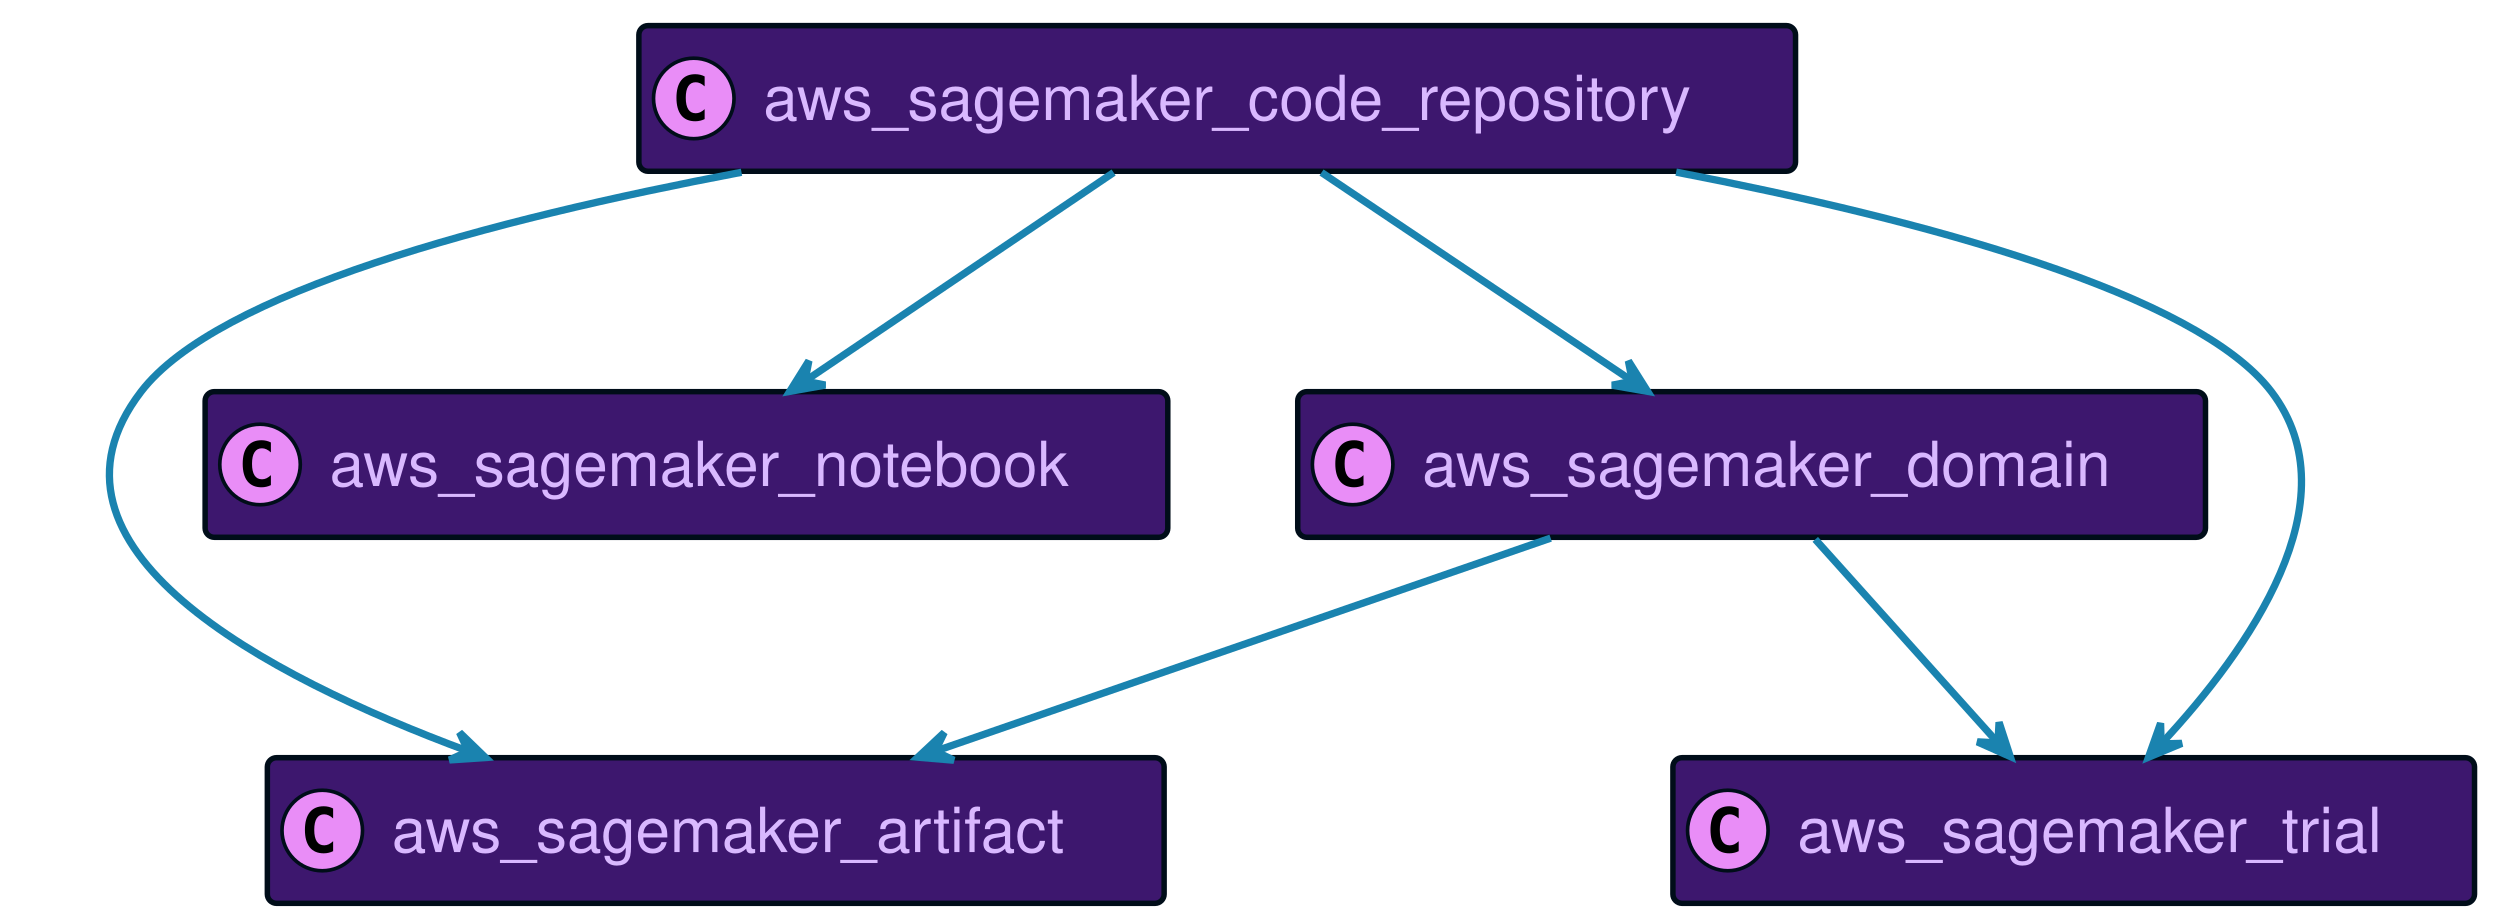
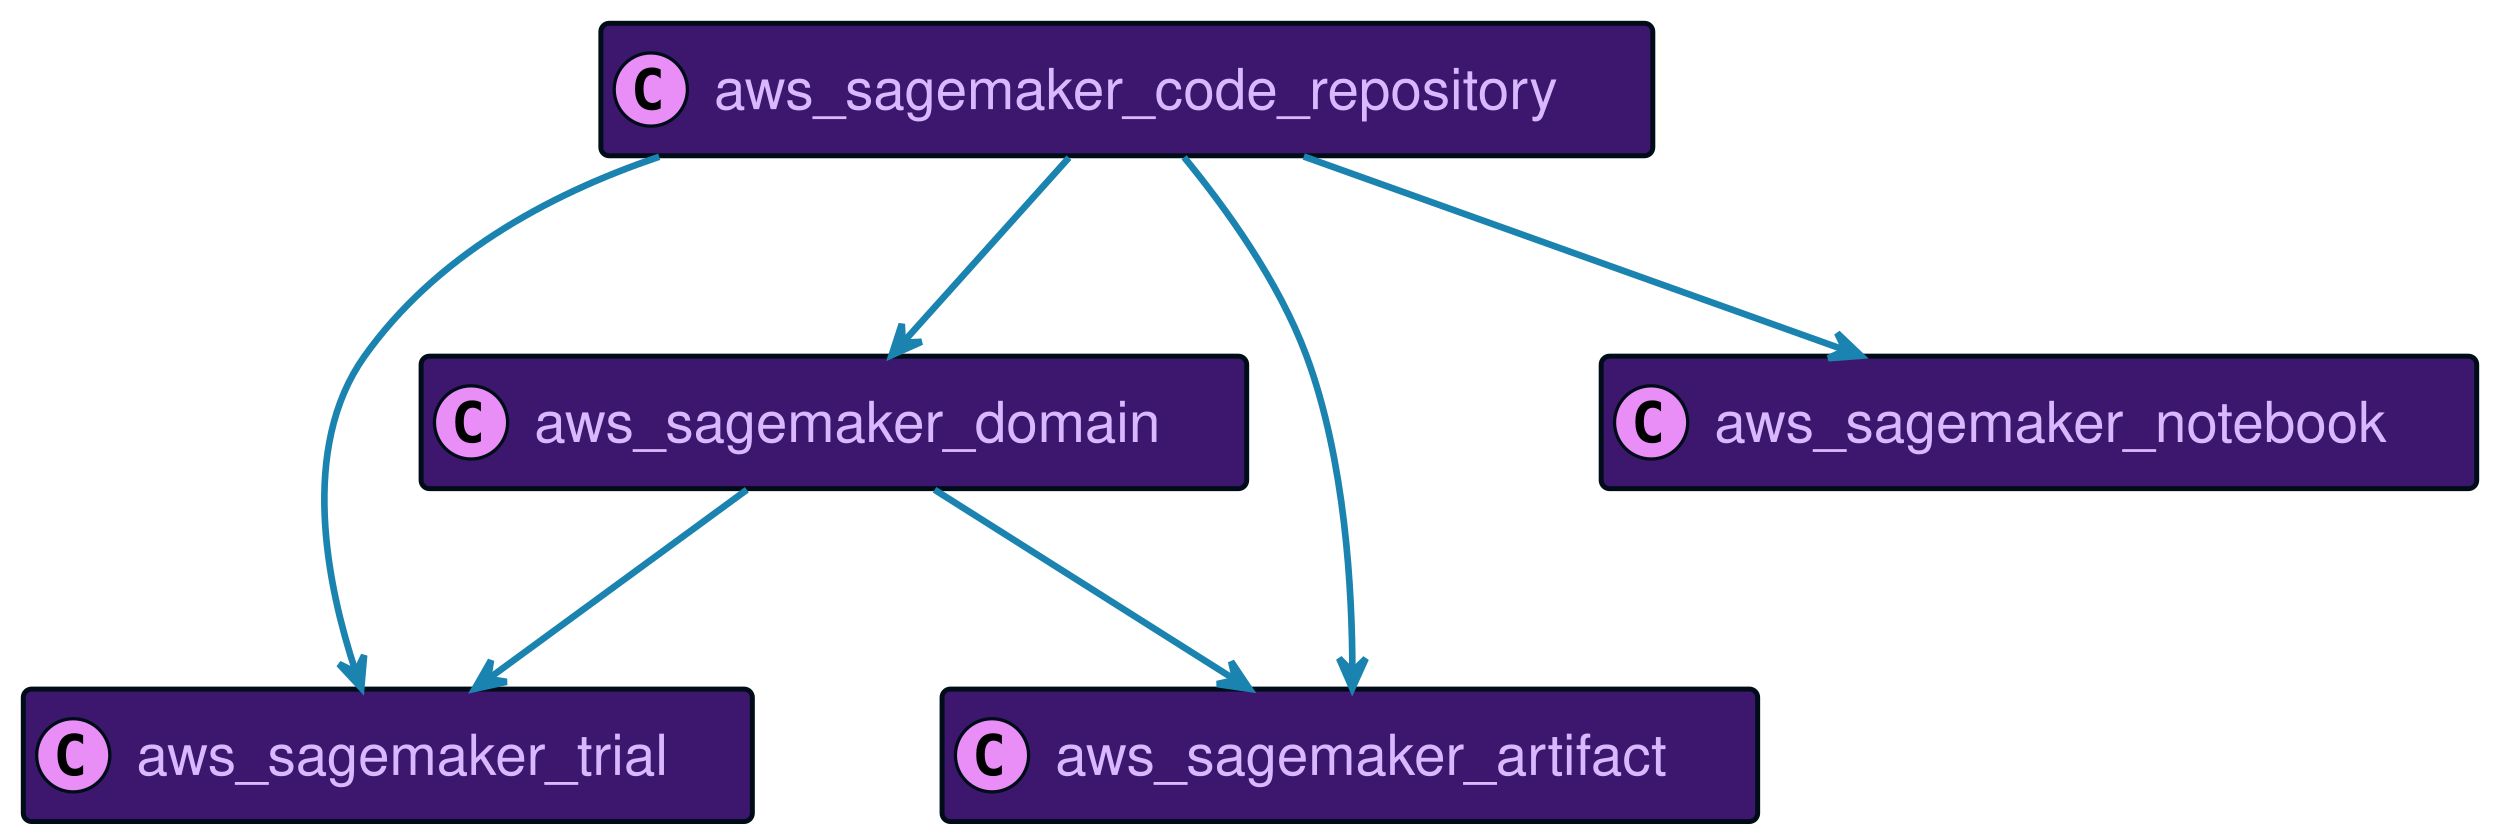
- <svg xmlns="http://www.w3.org/2000/svg" xmlns:xlink="http://www.w3.org/1999/xlink" width="683" height="252" preserveAspectRatio="none" style="width:683px;height:252px;background:#00000000">
-   <a xlink:actuate="onRequest" xlink:href="#a" xlink:show="new" xlink:title="#aws_sagemaker_artifact" xlink:type="simple" target="_top">
-     <rect id="a" width="245" height="39.789" x="73.04" y="207" fill="#3D176E" rx="2.5" ry="2.5" style="stroke:#000d19;stroke-width:1.5" />
-     <circle cx="88.04" cy="226.894" r="11" fill="#E98DF7" style="stroke:#000d19;stroke-width:1" />
-     <path d="M91.009 232.535q-.578.297-1.219.438-.64.156-1.344.156-2.5 0-3.828-1.64-1.312-1.657-1.312-4.782t1.312-4.781q1.328-1.656 3.828-1.656.703 0 1.344.156.656.156 1.219.453v2.719q-.625-.579-1.219-.844-.594-.281-1.219-.281-1.343 0-2.031 1.078-.688 1.062-.688 3.156 0 2.094.688 3.172.688 1.062 2.031 1.062.625 0 1.219-.265.594-.281 1.219-.86v2.72Z" />
-     <text x="107.04" y="232.78" fill="#D9B8FF" font-family="Helvetica" font-size="17" textLength="203">aws_sagemaker_artifact</text>
+ <svg xmlns="http://www.w3.org/2000/svg" xmlns:xlink="http://www.w3.org/1999/xlink" width="751" height="252" preserveAspectRatio="none" style="width:751px;height:252px;background:#00000000">
+   <a xlink:actuate="onRequest" xlink:href="#a" xlink:show="new" xlink:title="#aws_sagemaker_domain" xlink:type="simple" target="_top">
+     <rect id="a" width="248" height="39.789" x="126.5" y="107" fill="#3D176E" rx="2.5" ry="2.5" style="stroke:#000d19;stroke-width:1.5" />
+     <circle cx="141.5" cy="126.894" r="11" fill="#E98DF7" style="stroke:#000d19;stroke-width:1" />
+     <path d="M144.469 132.535q-.578.297-1.219.438-.64.156-1.344.156-2.5 0-3.828-1.64-1.312-1.657-1.312-4.782t1.312-4.781q1.328-1.657 3.828-1.657.703 0 1.344.157.656.156 1.219.453v2.719q-.625-.579-1.219-.844-.594-.281-1.219-.281-1.344 0-2.031 1.078-.688 1.062-.688 3.156 0 2.094.688 3.172.688 1.062 2.031 1.062.625 0 1.219-.265.594-.281 1.219-.86v2.72Z" />
+     <text x="160.5" y="132.78" fill="#D9B8FF" font-family="Helvetica" font-size="17" textLength="206">aws_sagemaker_domain</text>
  </a>
-   <a xlink:actuate="onRequest" xlink:href="#b" xlink:show="new" xlink:title="#aws_sagemaker_notebook" xlink:type="simple" target="_top">
-     <rect id="b" width="263" height="39.789" x="56.04" y="107" fill="#3D176E" rx="2.5" ry="2.5" style="stroke:#000d19;stroke-width:1.5" />
-     <circle cx="71.04" cy="126.894" r="11" fill="#E98DF7" style="stroke:#000d19;stroke-width:1" />
-     <path d="M74.009 132.535q-.578.297-1.219.438-.64.156-1.344.156-2.5 0-3.828-1.64-1.312-1.657-1.312-4.782t1.312-4.781q1.328-1.657 3.828-1.657.703 0 1.344.157.656.156 1.219.453v2.719q-.625-.579-1.219-.844-.594-.281-1.219-.281-1.343 0-2.031 1.078-.688 1.062-.688 3.156 0 2.094.688 3.172.688 1.062 2.031 1.062.625 0 1.219-.265.594-.281 1.219-.86v2.72Z" />
-     <text x="90.04" y="132.78" fill="#D9B8FF" font-family="Helvetica" font-size="17" textLength="221">aws_sagemaker_notebook</text>
+   <a xlink:actuate="onRequest" xlink:href="#b" xlink:show="new" xlink:title="#aws_sagemaker_trial" xlink:type="simple" target="_top">
+     <rect id="b" width="219" height="39.789" x="7" y="207" fill="#3D176E" rx="2.5" ry="2.5" style="stroke:#000d19;stroke-width:1.5" />
+     <circle cx="22" cy="226.894" r="11" fill="#E98DF7" style="stroke:#000d19;stroke-width:1" />
+     <path d="M24.969 232.535q-.578.297-1.219.438-.64.156-1.344.156-2.5 0-3.828-1.64-1.312-1.657-1.312-4.782t1.312-4.781q1.328-1.656 3.828-1.656.703 0 1.344.156.656.156 1.219.453v2.719q-.625-.579-1.219-.844-.594-.281-1.219-.281-1.343 0-2.031 1.078-.688 1.062-.688 3.156 0 2.094.688 3.172.688 1.062 2.031 1.062.625 0 1.219-.265.594-.281 1.219-.86v2.72Z" />
+     <text x="41" y="232.78" fill="#D9B8FF" font-family="Helvetica" font-size="17" textLength="177">aws_sagemaker_trial</text>
  </a>
-   <a xlink:actuate="onRequest" xlink:href="#c" xlink:show="new" xlink:title="#aws_sagemaker_domain" xlink:type="simple" target="_top">
-     <rect id="c" width="248" height="39.789" x="354.54" y="107" fill="#3D176E" rx="2.5" ry="2.5" style="stroke:#000d19;stroke-width:1.5" />
-     <circle cx="369.54" cy="126.894" r="11" fill="#E98DF7" style="stroke:#000d19;stroke-width:1" />
-     <path d="M372.509 132.535q-.578.297-1.219.438-.64.156-1.344.156-2.5 0-3.828-1.64-1.312-1.657-1.312-4.782t1.312-4.781q1.328-1.657 3.828-1.657.703 0 1.344.157.656.156 1.219.453v2.719q-.625-.579-1.219-.844-.594-.281-1.219-.281-1.344 0-2.031 1.078-.688 1.062-.688 3.156 0 2.094.688 3.172.688 1.062 2.031 1.062.625 0 1.219-.265.594-.281 1.219-.86v2.72Z" />
-     <text x="388.54" y="132.78" fill="#D9B8FF" font-family="Helvetica" font-size="17" textLength="206">aws_sagemaker_domain</text>
+   <a xlink:actuate="onRequest" xlink:href="#c" xlink:show="new" xlink:title="#aws_sagemaker_artifact" xlink:type="simple" target="_top">
+     <rect id="c" width="245" height="39.789" x="283" y="207" fill="#3D176E" rx="2.5" ry="2.5" style="stroke:#000d19;stroke-width:1.5" />
+     <circle cx="298" cy="226.894" r="11" fill="#E98DF7" style="stroke:#000d19;stroke-width:1" />
+     <path d="M300.969 232.535q-.578.297-1.219.438-.64.156-1.344.156-2.5 0-3.828-1.64-1.312-1.657-1.312-4.782t1.312-4.781q1.328-1.656 3.828-1.656.703 0 1.344.156.656.156 1.219.453v2.719q-.625-.579-1.219-.844-.594-.281-1.219-.281-1.344 0-2.031 1.078-.688 1.062-.688 3.156 0 2.094.688 3.172.688 1.062 2.031 1.062.625 0 1.219-.265.594-.281 1.219-.86v2.72Z" />
+     <text x="317" y="232.78" fill="#D9B8FF" font-family="Helvetica" font-size="17" textLength="203">aws_sagemaker_artifact</text>
  </a>
-   <a xlink:actuate="onRequest" xlink:href="#d" xlink:show="new" xlink:title="#aws_sagemaker_trial" xlink:type="simple" target="_top">
-     <rect id="d" width="219" height="39.789" x="457.04" y="207" fill="#3D176E" rx="2.5" ry="2.5" style="stroke:#000d19;stroke-width:1.5" />
-     <circle cx="472.04" cy="226.894" r="11" fill="#E98DF7" style="stroke:#000d19;stroke-width:1" />
-     <path d="M475.009 232.535q-.578.297-1.219.438-.64.156-1.344.156-2.5 0-3.828-1.64-1.312-1.657-1.312-4.782t1.312-4.781q1.328-1.656 3.828-1.656.703 0 1.344.156.656.156 1.219.453v2.719q-.625-.579-1.219-.844-.594-.281-1.219-.281-1.344 0-2.031 1.078-.688 1.062-.688 3.156 0 2.094.688 3.172.688 1.062 2.031 1.062.625 0 1.219-.265.594-.281 1.219-.86v2.72Z" />
-     <text x="491.04" y="232.78" fill="#D9B8FF" font-family="Helvetica" font-size="17" textLength="177">aws_sagemaker_trial</text>
+   <a xlink:actuate="onRequest" xlink:href="#d" xlink:show="new" xlink:title="#aws_sagemaker_notebook" xlink:type="simple" target="_top">
+     <rect id="d" width="263" height="39.789" x="481" y="107" fill="#3D176E" rx="2.5" ry="2.5" style="stroke:#000d19;stroke-width:1.5" />
+     <circle cx="496" cy="126.894" r="11" fill="#E98DF7" style="stroke:#000d19;stroke-width:1" />
+     <path d="M498.969 132.535q-.578.297-1.219.438-.64.156-1.344.156-2.5 0-3.828-1.64-1.312-1.657-1.312-4.782t1.312-4.781q1.328-1.657 3.828-1.657.703 0 1.344.157.656.156 1.219.453v2.719q-.625-.579-1.219-.844-.594-.281-1.219-.281-1.344 0-2.031 1.078-.688 1.062-.688 3.156 0 2.094.688 3.172.688 1.062 2.031 1.062.625 0 1.219-.265.594-.281 1.219-.86v2.72Z" />
+     <text x="515" y="132.78" fill="#D9B8FF" font-family="Helvetica" font-size="17" textLength="221">aws_sagemaker_notebook</text>
  </a>
  <a xlink:actuate="onRequest" xlink:href="#e" xlink:show="new" xlink:title="#aws_sagemaker_code_repository" xlink:type="simple" target="_top">
-     <rect id="e" width="316" height="39.789" x="174.54" y="7" fill="#3D176E" rx="2.5" ry="2.5" style="stroke:#000d19;stroke-width:1.5" />
-     <circle cx="189.54" cy="26.895" r="11" fill="#E98DF7" style="stroke:#000d19;stroke-width:1" />
-     <path d="M192.509 32.535q-.578.297-1.219.438-.64.156-1.344.156-2.5 0-3.828-1.64-1.312-1.657-1.312-4.782t1.312-4.781q1.328-1.656 3.828-1.656.703 0 1.344.156.656.156 1.219.453v2.719q-.625-.578-1.219-.844-.594-.281-1.219-.281-1.344 0-2.031 1.078-.688 1.062-.688 3.156 0 2.094.688 3.172.688 1.062 2.031 1.062.625 0 1.219-.265.594-.281 1.219-.86v2.72Z" />
-     <text x="208.54" y="32.78" fill="#D9B8FF" font-family="Helvetica" font-size="17" textLength="274">aws_sagemaker_code_repository</text>
+     <rect id="e" width="316" height="39.789" x="180.5" y="7" fill="#3D176E" rx="2.5" ry="2.5" style="stroke:#000d19;stroke-width:1.5" />
+     <circle cx="195.5" cy="26.895" r="11" fill="#E98DF7" style="stroke:#000d19;stroke-width:1" />
+     <path d="M198.469 32.535q-.578.297-1.219.438-.64.156-1.344.156-2.5 0-3.828-1.64-1.312-1.657-1.312-4.782t1.312-4.781q1.328-1.656 3.828-1.656.703 0 1.344.156.656.156 1.219.453v2.719q-.625-.578-1.219-.844-.594-.281-1.219-.281-1.344 0-2.031 1.078-.688 1.062-.688 3.156 0 2.094.688 3.172.688 1.062 2.031 1.062.625 0 1.219-.265.594-.281 1.219-.86v2.72Z" />
+     <text x="214.5" y="32.78" fill="#D9B8FF" font-family="Helvetica" font-size="17" textLength="274">aws_sagemaker_code_repository</text>
  </a>
-   <path fill="none" d="M423.64 147.01c-48.27 16.72-118.39 41-168.12 58.22" style="stroke:#1a83af;stroke-width:2" />
-   <path fill="#1A83AF" d="m250.77 206.87 9.814.825-5.09-2.466 2.465-5.091-7.189 6.732z" style="stroke:#1a83af;stroke-width:2" />
-   <path fill="none" d="M495.93 147.36c14.34 15.97 34.73 38.68 49.91 55.59" style="stroke:#1a83af;stroke-width:2" />
-   <path fill="#1A83AF" d="m549.19 206.68-3.048-9.365-.297 5.649-5.649-.298 8.994 4.014z" style="stroke:#1a83af;stroke-width:2" />
-   <path fill="none" d="M457.92 47.02C525.87 60.17 600.06 80.15 620.54 107c22.72 29.8-6.35 70.68-29.85 95.94" style="stroke:#1a83af;stroke-width:2" />
-   <path fill="#1A83AF" d="m586.98 206.86 9.096-3.776-5.654.149-.149-5.655-3.293 9.282z" style="stroke:#1a83af;stroke-width:2" />
-   <path fill="none" d="M304.24 47.13c-24.15 16.32-58.89 39.8-84.18 56.89" style="stroke:#1a83af;stroke-width:2" />
-   <path fill="#1A83AF" d="m215.77 106.92 9.696-1.726-5.553-1.074 1.074-5.554-5.217 8.354z" style="stroke:#1a83af;stroke-width:2" />
-   <path fill="none" d="M361.04 47.13c24.32 16.32 59.29 39.8 84.76 56.89" style="stroke:#1a83af;stroke-width:2" />
-   <path fill="#1A83AF" d="m450.12 106.92-5.25-8.333 1.096 5.55-5.55 1.096 9.704 1.687z" style="stroke:#1a83af;stroke-width:2" />
-   <path fill="none" d="M202.58 47.06C133.77 60.1 59.28 79.95 38.54 107 6 149.44 71.77 184.43 127.91 205.24" style="stroke:#1a83af;stroke-width:2" />
-   <path fill="#1A83AF" d="m132.62 206.96-7.078-6.849 2.382 5.131-5.13 2.382 9.826-.664z" style="stroke:#1a83af;stroke-width:2" />
+   <path fill="none" d="M280.75 147.13c25.93 16.39 63.26 39.99 90.32 57.1" style="stroke:#1a83af;stroke-width:2" />
+   <path fill="#1A83AF" d="m375.32 206.92-5.472-8.189 1.245 5.519-5.518 1.245 9.745 1.425z" style="stroke:#1a83af;stroke-width:2" />
+   <path fill="none" d="M224.35 147.13c-22.23 16.25-54.16 39.6-77.51 56.68" style="stroke:#1a83af;stroke-width:2" />
+   <path fill="#1A83AF" d="m142.59 206.92 9.622-2.101-5.591-.858.857-5.591-4.888 8.55z" style="stroke:#1a83af;stroke-width:2" />
+   <path fill="none" d="M198.04 47.08c-34.43 11.67-67.42 30.3-88.54 59.92-19.71 27.65-11.28 68.73-2.69 94.68" style="stroke:#1a83af;stroke-width:2" />
+   <path fill="#1A83AF" d="m108.53 206.66.851-9.812-2.48 5.084-5.084-2.479 6.713 7.207z" style="stroke:#1a83af;stroke-width:2" />
+   <path fill="none" d="M391.65 47.01c46.65 16.68 114.36 40.9 162.49 58.12" style="stroke:#1a83af;stroke-width:2" />
+   <path fill="#1A83AF" d="m559.03 106.87-7.128-6.797 2.42 5.114-5.113 2.42 9.821-.737z" style="stroke:#1a83af;stroke-width:2" />
+   <path fill="none" d="M321.11 47.36c-14.34 15.97-34.73 38.68-49.91 55.59" style="stroke:#1a83af;stroke-width:2" />
+   <path fill="#1A83AF" d="m267.85 106.68 8.994-4.014-5.65.297-.297-5.648-3.047 9.365z" style="stroke:#1a83af;stroke-width:2" />
+   <path fill="none" d="M355.7 47.25c12.45 15.12 28.5 37.31 36.8 59.75 11.58 31.3 13.74 70.16 13.75 94.77" style="stroke:#1a83af;stroke-width:2" />
+   <path fill="#1A83AF" d="m406.22 206.8 4.051-8.977-4.022 3.977-3.978-4.023 3.949 9.023z" style="stroke:#1a83af;stroke-width:2" />
</svg>
